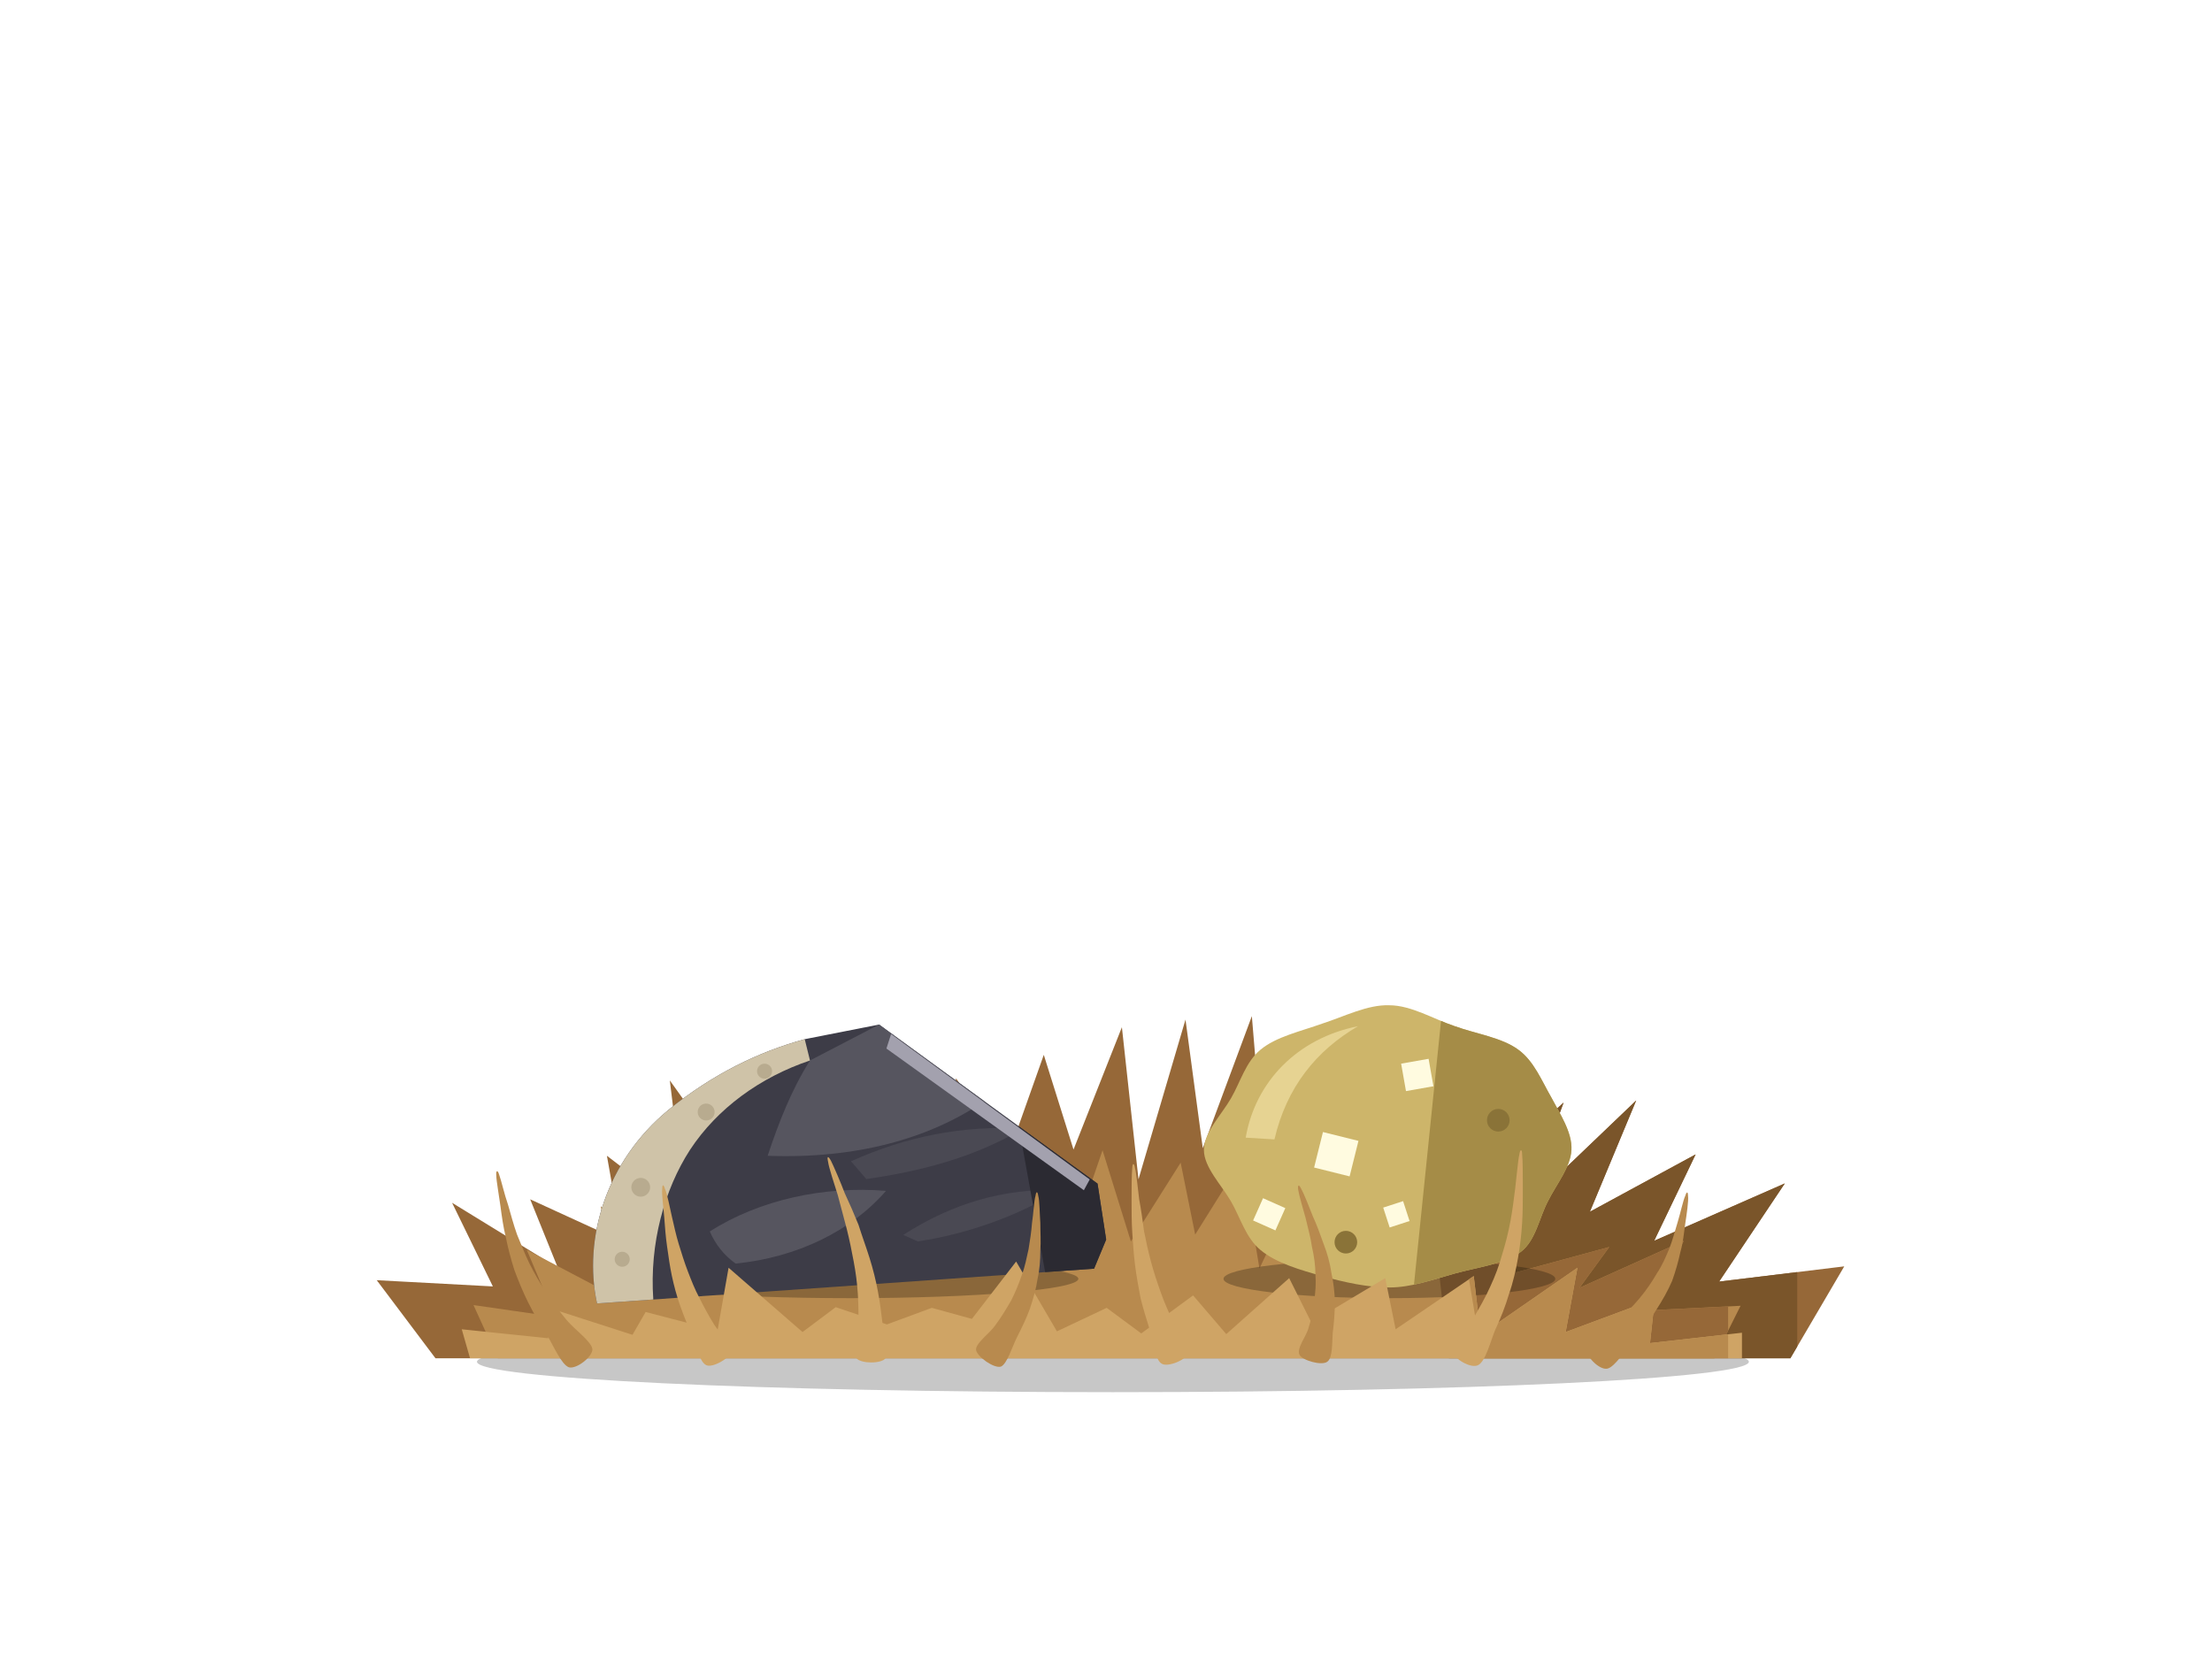
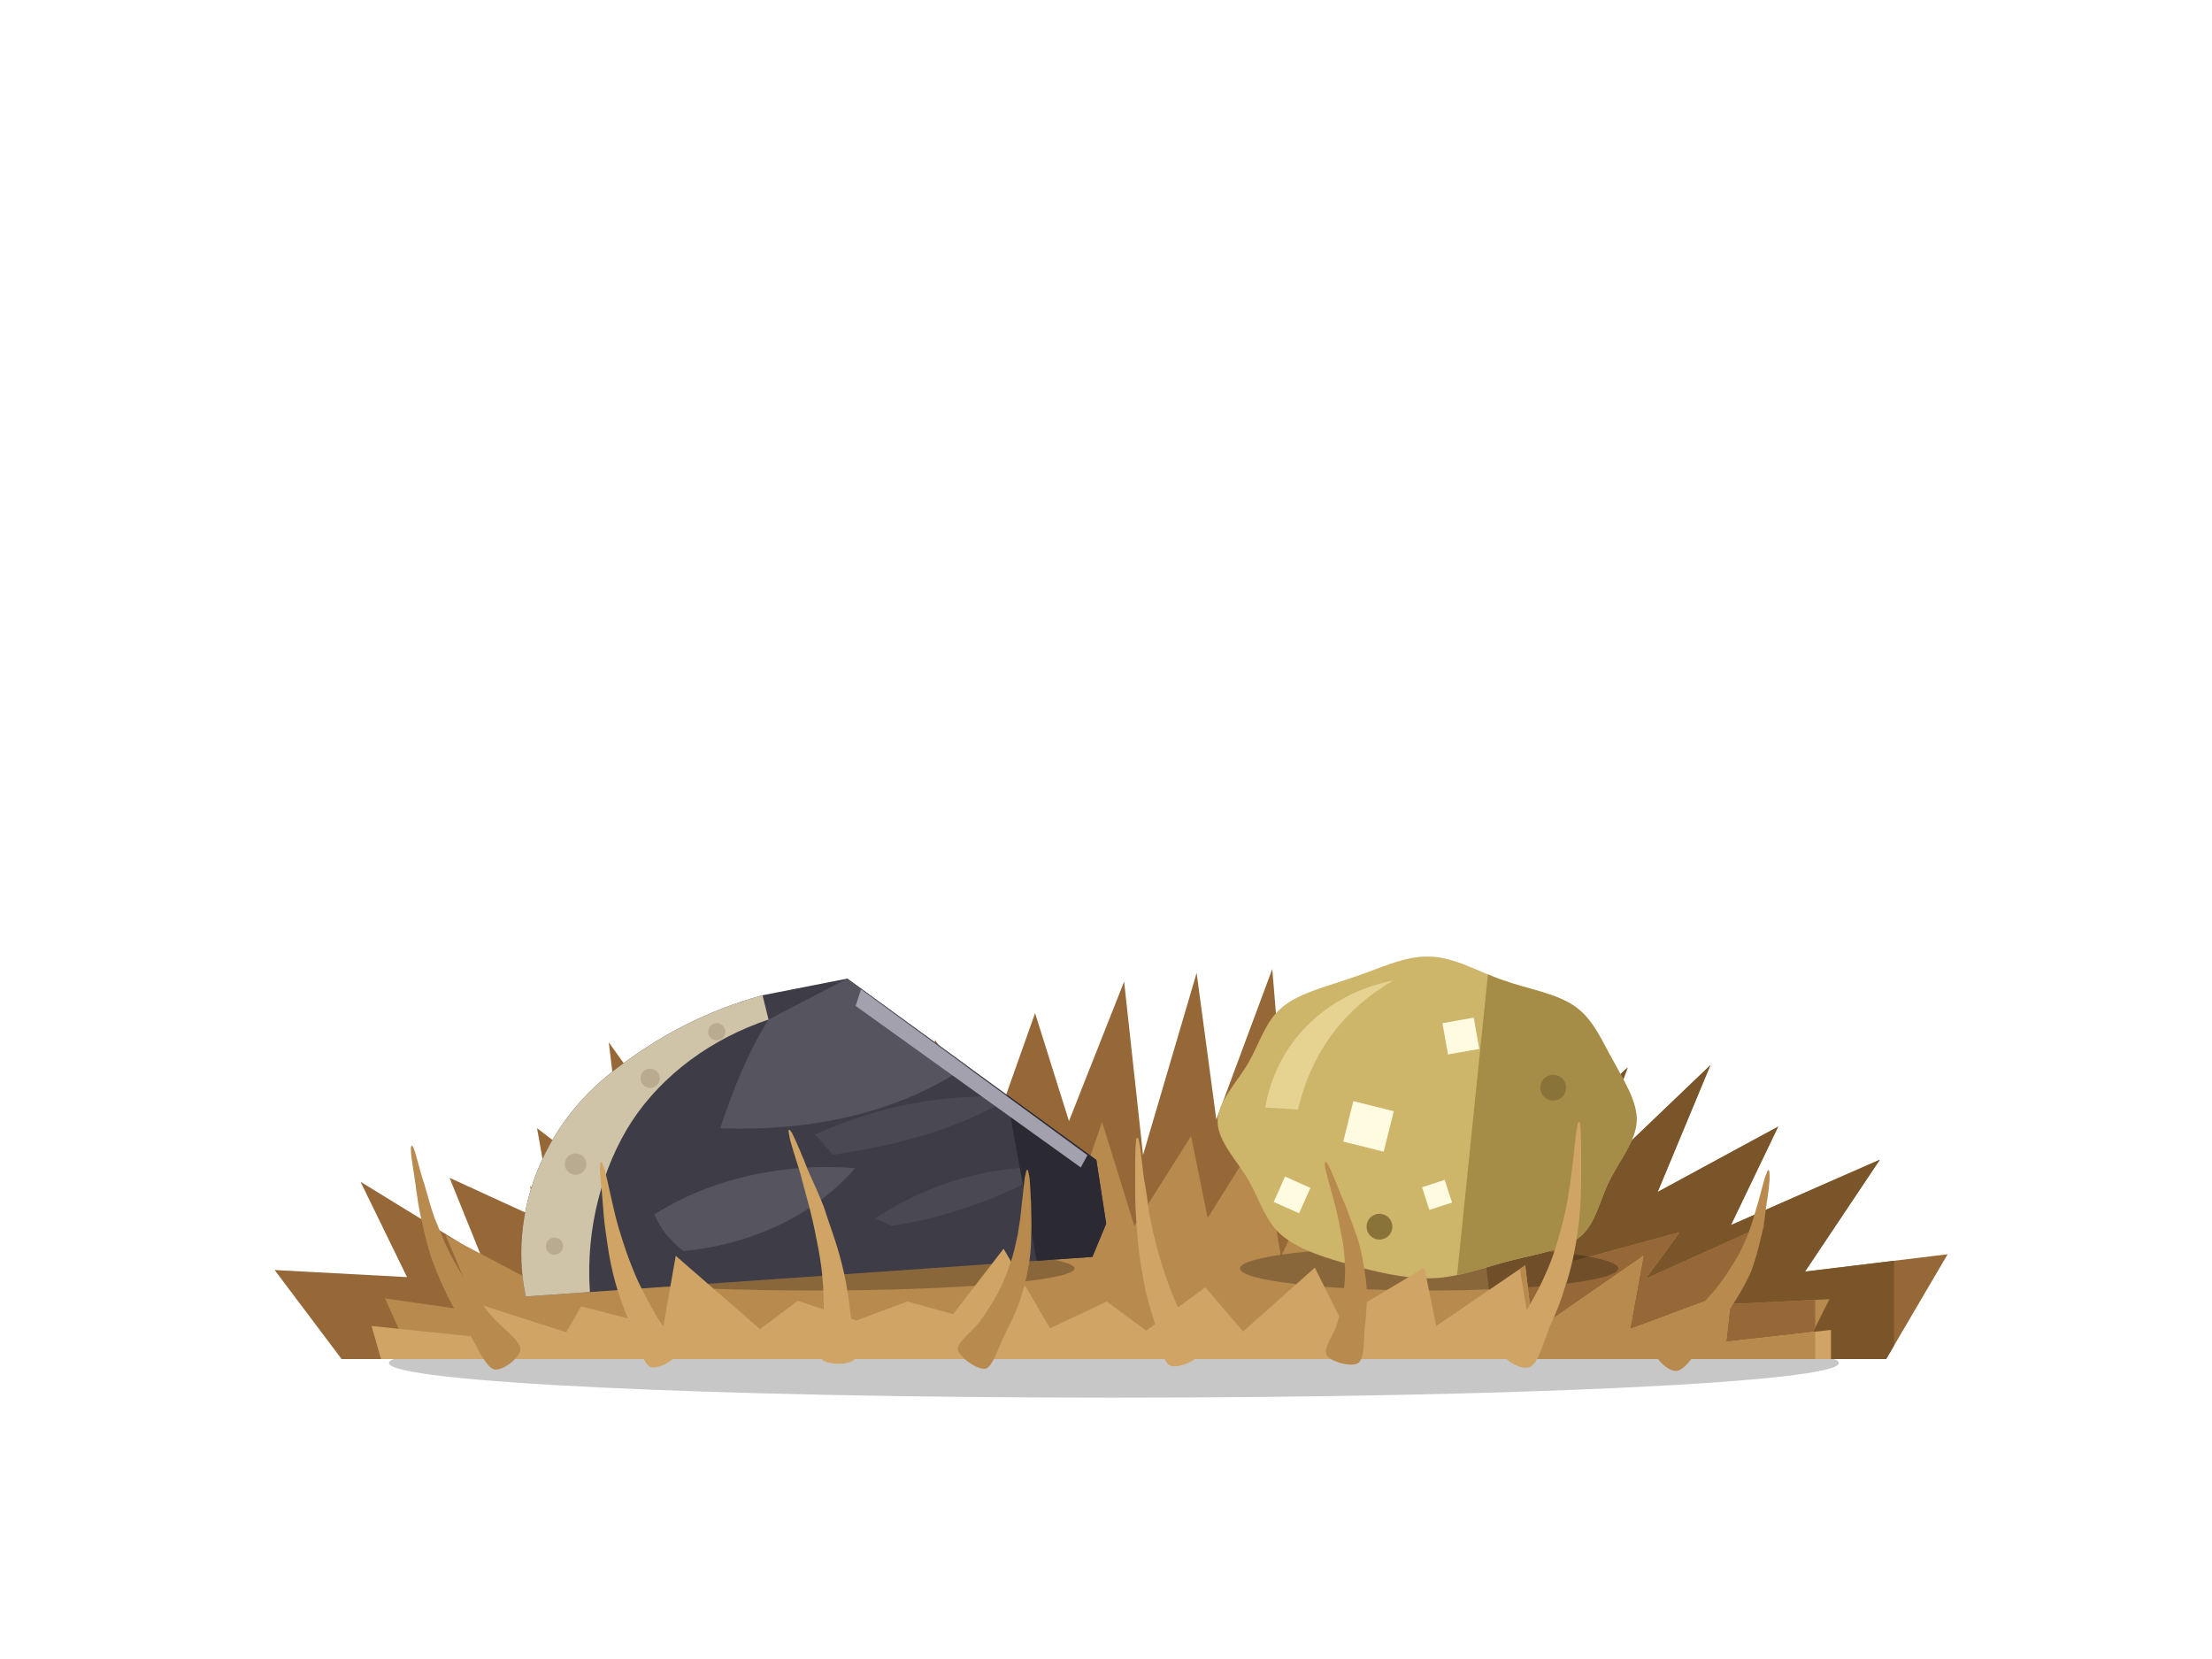
<svg xmlns="http://www.w3.org/2000/svg" width="320" height="240" viewBox="0 0 320 240">
-   <ellipse cx="161" cy="197" rx="92" ry="4.4" fill="#000" opacity=".22" />
-   <clipPath id="hsg-back">
-     <path d="M63 196.5L54.5 185.2L71.3 186.1L65.4 174L80.7 183.4L76.7 173.5L90 179.6L87.8 167.2L99.3 176L96.9 156.3L108.7 172.8L108.1 162.6L118 169.5L119.1 155.3L127.3 169.8L129.8 160.6L136.7 169.7L138.3 156L146 166.7L151 152.6L155.3 166.3L162.3 148.6L164.7 170.6L171.5 147.5L174 166.1L181.1 147L183.3 173.5L194.4 158.3L192.7 171.8L203.1 153.8L202 172.3L213.9 159.4L211.3 173.2L226.2 159.5L220.7 174.5L236.7 159.2L230 175.3L245.3 167L239.3 179.5L258.2 171.2L248.7 185.4L266.8 183.2L259 196.5Z" />
-   </clipPath>
-   <path fill="#966838" d="M63 196.5L54.5 185.2L71.3 186.1L65.4 174L80.7 183.4L76.7 173.5L90 179.6L87.8 167.2L99.3 176L96.9 156.3L108.7 172.8L108.1 162.6L118 169.5L119.1 155.3L127.3 169.8L129.8 160.6L136.7 169.7L138.3 156L146 166.7L151 152.6L155.3 166.3L162.3 148.6L164.7 170.6L171.5 147.5L174 166.1L181.1 147L183.3 173.5L194.4 158.3L192.7 171.8L203.1 153.8L202 172.3L213.9 159.4L211.3 173.2L226.2 159.5L220.7 174.5L236.7 159.2L230 175.3L245.3 167L239.3 179.5L258.2 171.2L248.7 185.4L266.8 183.2L259 196.5Z" />
-   <path clip-path="url(#hsg-back)" fill="#7a552a" d="M206 110H260V200H214Z" />
-   <clipPath id="hsg-mid">
-     <path d="M72 196.5L68.5 188.8L80.3 190.5L76.2 180.8L89.5 187.8L86.9 174.5L98.8 184.6L98 175.1L108.1 183.7L109.4 175.2L117.3 184.6L117.3 173.3L126.6 183L130.3 170.5L135.8 181.8L138.6 172.5L145.1 178.1L150 172.5L154.4 181.3L159.5 166.4L163.6 179.6L170.8 168.2L172.9 178.6L179.6 167.9L182.2 183.5L190.9 165.3L191.4 183.4L201.5 166.8L200.7 181.5L210.9 169.4L209.9 184.3L220.8 172L219.2 184.1L232.8 180.4L228.5 186.3L243.6 179.5L237.7 189.6L251.8 188.9L248 196.5Z" />
-   </clipPath>
-   <path fill="#b88a4e" d="M72 196.5L68.5 188.8L80.3 190.5L76.2 180.8L89.5 187.8L86.9 174.5L98.8 184.6L98 175.1L108.1 183.7L109.4 175.2L117.3 184.6L117.3 173.3L126.6 183L130.3 170.5L135.8 181.8L138.6 172.5L145.1 178.1L150 172.5L154.4 181.3L159.5 166.4L163.6 179.6L170.8 168.2L172.9 178.6L179.6 167.9L182.2 183.5L190.9 165.3L191.4 183.4L201.5 166.8L200.7 181.5L210.9 169.4L209.9 184.3L220.8 172L219.2 184.1L232.8 180.4L228.5 186.3L243.6 179.5L237.7 189.6L251.8 188.9L248 196.5Z" />
-   <path clip-path="url(#hsg-mid)" fill="#966838" d="M202 130H250V200H210Z" />
-   <ellipse cx="123" cy="185" rx="33" ry="2.8" fill="#000" opacity=".25" />
-   <g transform="translate(123 186) rotate(-4) scale(1.36)">
-     <clipPath id="hsg-fl">
-       <path d="M-27 0C-28-7-25-15-18-20C-13-23.5-8-25.5-3-26.5L5-27.5 27-9 27.5-3 26 0Z" />
+   <g transform="translate(-22.4 -27.4) scale(1.14)">
+     <ellipse cx="161" cy="197" rx="92" ry="4.4" fill="#000" opacity=".22" />
+     <clipPath id="hsg-back">
+       <path d="M63 196.5L54.5 185.2L71.3 186.1L65.4 174L80.7 183.4L76.7 173.5L90 179.6L87.8 167.2L99.3 176L96.9 156.3L108.7 172.8L108.1 162.6L118 169.5L119.1 155.3L127.3 169.8L129.8 160.6L136.7 169.7L138.3 156L146 166.7L151 152.6L155.3 166.3L162.3 148.6L164.7 170.6L171.5 147.5L174 166.1L181.1 147L183.3 173.5L194.4 158.3L192.7 171.8L203.1 153.8L202 172.3L213.9 159.4L211.3 173.2L226.2 159.5L220.7 174.5L236.7 159.2L230 175.3L245.3 167L239.3 179.5L258.2 171.2L248.7 185.4L266.8 183.2L259 196.5Z" />
    </clipPath>
-     <path fill="#3d3c47" d="M-27 0C-28-7-25-15-18-20C-13-23.5-8-25.5-3-26.5L5-27.5 27-9 27.5-3 26 0Z" />
-     <g clip-path="url(#hsg-fl)">
-       <path fill="#56555f" d="M-2.6-24.2 5-27.5 15.6-18.6C9.5-15 1.5-13.4-7.8-14.4C-6.4-17.8-4.8-21.2-2.6-24.2Z" />
-       <path fill="#56555f" d="M-14.5-6.8C-9-9.8-2-10.8 4.5-9.8C.5-5.8-5.4-3.4-12-3.2C-13.2-4.2-14-5.4-14.5-6.8Z" />
-       <path fill="#4a4953" d="M1-13.2C7-15.4 13-16.2 19.5-15.4C14-12.6 8-11.6 2.5-11.2Z M6-5C11.5-8 17-9.2 23-8.6C18-6 12.5-4.6 7.5-4.2Z" />
-       <path fill="#2b2a32" d="M17.5-30H31V2H21Z" />
-       <path fill="#cfc3a8" d="M-27 0C-28-7-25-15-18-20C-13-23.5-8-25.5-3-26.5L-2.6-24.2C-8-22.8-12.8-19.8-16-15.6C-19-11.6-21-6-21 0Z" />
-       <g fill="#b8ab8f">
-         <circle cx="-21.5" cy="-12" r="1" />
-         <circle cx="-14" cy="-19.5" r=".9" />
-         <circle cx="-24" cy="-4.5" r=".8" />
-         <circle cx="-7.5" cy="-23.4" r=".8" />
+     <path fill="#966838" d="M63 196.5L54.5 185.2L71.3 186.1L65.4 174L80.7 183.4L76.7 173.5L90 179.6L87.8 167.2L99.3 176L96.9 156.3L108.7 172.8L108.1 162.6L118 169.5L119.1 155.3L127.3 169.8L129.8 160.6L136.7 169.7L138.3 156L146 166.7L151 152.6L155.3 166.3L162.3 148.6L164.7 170.6L171.5 147.5L174 166.1L181.1 147L183.3 173.5L194.4 158.3L192.7 171.8L203.1 153.8L202 172.3L213.9 159.4L211.3 173.2L226.2 159.5L220.7 174.5L236.7 159.2L230 175.3L245.3 167L239.3 179.5L258.2 171.2L248.7 185.4L266.8 183.2L259 196.5Z" />
+     <path clip-path="url(#hsg-back)" fill="#7a552a" d="M206 110H260V200H214Z" />
+     <clipPath id="hsg-mid">
+       <path d="M72 196.5L68.5 188.8L80.3 190.5L76.2 180.8L89.5 187.8L86.9 174.5L98.8 184.6L98 175.1L108.1 183.7L109.4 175.2L117.3 184.6L117.3 173.3L126.6 183L130.3 170.5L135.8 181.8L138.6 172.5L145.1 178.1L150 172.5L154.4 181.3L159.5 166.4L163.6 179.6L170.8 168.2L172.9 178.6L179.6 167.9L182.2 183.5L190.9 165.3L191.4 183.4L201.5 166.8L200.7 181.5L210.9 169.4L209.9 184.3L220.8 172L219.2 184.1L232.8 180.4L228.5 186.3L243.6 179.5L237.7 189.6L251.8 188.9L248 196.5Z" />
+     </clipPath>
+     <path fill="#b88a4e" d="M72 196.5L68.5 188.8L80.3 190.5L76.2 180.8L89.5 187.8L86.9 174.5L98.8 184.6L98 175.1L108.1 183.7L109.4 175.2L117.3 184.6L117.3 173.3L126.6 183L130.3 170.5L135.8 181.8L138.6 172.5L145.1 178.1L150 172.5L154.4 181.3L159.5 166.4L163.6 179.6L170.8 168.2L172.9 178.6L179.6 167.9L182.2 183.5L190.9 165.3L191.4 183.4L201.5 166.8L200.7 181.5L210.9 169.4L209.9 184.3L220.8 172L219.2 184.1L232.8 180.4L228.5 186.3L243.6 179.5L237.7 189.6L251.8 188.9L248 196.5Z" />
+     <path clip-path="url(#hsg-mid)" fill="#966838" d="M202 130H250V200H210Z" />
+     <ellipse cx="123" cy="185" rx="33" ry="2.8" fill="#000" opacity=".25" />
+     <g transform="translate(123 186) rotate(-4) scale(1.36)">
+       <clipPath id="hsg-fl">
+         <path d="M-27 0C-28-7-25-15-18-20C-13-23.5-8-25.5-3-26.5L5-27.5 27-9 27.5-3 26 0Z" />
+       </clipPath>
+       <path fill="#3d3c47" d="M-27 0C-28-7-25-15-18-20C-13-23.5-8-25.5-3-26.5L5-27.5 27-9 27.5-3 26 0Z" />
+       <g clip-path="url(#hsg-fl)">
+         <path fill="#56555f" d="M-2.6-24.2 5-27.5 15.6-18.6C9.5-15 1.5-13.4-7.8-14.4C-6.4-17.8-4.8-21.2-2.6-24.2Z" />
+         <path fill="#56555f" d="M-14.5-6.8C-9-9.8-2-10.8 4.5-9.8C.5-5.8-5.4-3.4-12-3.2C-13.2-4.2-14-5.4-14.5-6.8Z" />
+         <path fill="#4a4953" d="M1-13.2C7-15.4 13-16.2 19.5-15.4C14-12.6 8-11.6 2.5-11.2Z M6-5C11.5-8 17-9.2 23-8.6C18-6 12.5-4.6 7.5-4.2Z" />
+         <path fill="#2b2a32" d="M17.5-30H31V2H21Z" />
+         <path fill="#cfc3a8" d="M-27 0C-28-7-25-15-18-20C-13-23.5-8-25.5-3-26.5L-2.6-24.2C-8-22.8-12.8-19.8-16-15.6C-19-11.6-21-6-21 0Z" />
+         <g fill="#b8ab8f">
+           <circle cx="-21.5" cy="-12" r="1" />
+           <circle cx="-14" cy="-19.5" r=".9" />
+           <circle cx="-24" cy="-4.5" r=".8" />
+           <circle cx="-7.5" cy="-23.4" r=".8" />
+         </g>
+       </g>
+       <path fill="#a3a1ae" d="M6.2-26.4 26.2-9.5 25.5-8.4 5.6-24.9Z" />
+     </g>
+     <ellipse cx="201" cy="185" rx="24" ry="2.8" fill="#000" opacity=".25" />
+     <g transform="translate(201 186) scale(1.26)">
+       <clipPath id="hsg-nd">
+         <path d="M0-32.2C2.5-32.2 5.1-30.6 7.5-29.8C10-28.9 12.9-28.5 14.8-27.1C16.6-25.8 17.5-23.5 18.6-21.6C19.6-19.7 21-17.6 20.9-15.6C20.8-13.6 19.2-11.7 18.2-9.7C17.2-7.8 16.8-5.2 15.1-3.9C13.3-2.5 10-2.1 7.5-1.4C5-0.7 2.5 0.2 0 0.2C-2.5 0.2-5.2-0.4-7.7-1.1C-10.2-1.8-13-2.6-14.8-4.1C-16.5-5.5-17.1-7.8-18.2-9.7C-19.3-11.6-21.3-13.6-21.3-15.6C-21.3-17.6-19.3-19.6-18.2-21.5C-17.1-23.4-16.5-25.7-14.8-27.1C-13-28.6-10.2-29.2-7.7-30.1C-5.2-30.9-2.5-32.3 0-32.2Z" />
+       </clipPath>
+       <path fill="#cdb56a" d="M0-32.2C2.5-32.2 5.1-30.6 7.5-29.8C10-28.9 12.9-28.5 14.8-27.1C16.6-25.8 17.5-23.5 18.6-21.6C19.6-19.7 21-17.6 20.9-15.6C20.8-13.6 19.2-11.7 18.2-9.7C17.2-7.8 16.8-5.2 15.1-3.9C13.3-2.5 10-2.1 7.5-1.4C5-0.7 2.5 0.2 0 0.2C-2.5 0.2-5.2-0.4-7.7-1.1C-10.2-1.8-13-2.6-14.8-4.1C-16.5-5.5-17.1-7.8-18.2-9.7C-19.3-11.6-21.3-13.6-21.3-15.6C-21.3-17.6-19.3-19.6-18.2-21.5C-17.1-23.4-16.5-25.7-14.8-27.1C-13-28.6-10.2-29.2-7.7-30.1C-5.2-30.9-2.5-32.3 0-32.2Z" />
+       <g clip-path="url(#hsg-nd)">
+         <path fill="#a58c47" d="M6.5-36H26V3H2.5Z" />
+         <path fill="#e6d392" d="M-16.5-17C-15.4-23.4-10.6-28.4-3.6-29.8C-8.4-27-11.8-22.8-13.2-16.8Z" />
+         <g fill="#8a7338">
+           <circle cx="-5" cy="-5" r="1.3" />
+           <circle cx="12.5" cy="-19" r="1.3" />
+         </g>
+       </g>
+       <g fill="#fffbe0">
+         <rect x="-8.2" y="-17.2" width="4.2" height="4.2" transform="rotate(14 -6.1 -15.1)" />
+         <rect x="1.6" y="-25.8" width="3.2" height="3.2" transform="rotate(-10 3.2 -24.2)" />
+         <rect x="-15.2" y="-9.6" width="2.8" height="2.8" transform="rotate(24 -13.8 -8.2)" />
+         <rect x="-.4" y="-9.4" width="2.4" height="2.4" transform="rotate(-18 .8 -8.2)" />
      </g>
    </g>
-     <path fill="#a3a1ae" d="M6.2-26.4 26.2-9.5 25.5-8.4 5.6-24.9Z" />
+     <clipPath id="hsg-front">
+       <path d="M68 196.5L66.8 192.3L79.3 193.6L80 189.4L91.5 193.1L93.4 189.8L103.8 192.5L105.4 183.4L116.1 192.7L120.9 189.1L128.3 191.6L134.8 189.2L140.6 190.8L147 182.5L152.9 192.6L160.1 189.2L165.1 192.9L172.6 187.4L177.4 193L186.5 184.9L189.7 191.3L200.4 184.9L201.9 192.3L213.2 184.6L214.2 193.1L228.2 183.4L226.5 192.7L239.4 187.9L238.7 194.3L252 192.8L252 196.5Z" />
+     </clipPath>
+     <path fill="#cfa465" d="M68 196.5L66.8 192.3L79.3 193.6L80 189.4L91.5 193.1L93.4 189.8L103.8 192.5L105.4 183.4L116.1 192.7L120.9 189.1L128.3 191.6L134.8 189.2L140.6 190.8L147 182.5L152.9 192.6L160.1 189.2L165.1 192.9L172.6 187.4L177.4 193L186.5 184.9L189.7 191.3L200.4 184.9L201.9 192.3L213.2 184.6L214.2 193.1L228.2 183.4L226.5 192.7L239.4 187.9L238.7 194.3L252 192.8L252 196.5Z" />
+     <path clip-path="url(#hsg-front)" fill="#b88a4e" d="M210 170H250V200H215Z" />
+     <path fill="#b88a4e" d="M85.7 195.2C85.6 194.1 83.2 192.4 82 191C80.9 189.7 79.9 188.3 79 186.9C78.1 185.6 77.3 184.2 76.6 182.8C75.9 181.4 75.4 180 74.8 178.6C74.3 177.2 73.9 175.7 73.5 174.3C73 172.9 72.5 170.7 72.2 169.9C72 169.2 71.7 169.3 71.8 170.1C71.8 170.8 72.2 173 72.4 174.5C72.6 176 72.8 177.5 73.2 179.1C73.5 180.6 73.9 182.1 74.4 183.7C75 185.3 75.6 186.8 76.4 188.4C77.2 190 78.1 191.6 79.1 193.1C80.1 194.7 81.2 197.4 82.3 197.8C83.4 198.1 85.7 196.3 85.7 195.2Z" />
+     <path fill="#cfa465" d="M105.8 195.5C106 194.5 104.1 192.9 103.3 191.6C102.5 190.3 101.8 189 101.2 187.8C100.5 186.5 100 185.2 99.5 183.9C99 182.6 98.6 181.3 98.2 180C97.8 178.7 97.5 177.3 97.2 176C96.9 174.7 96.5 172.6 96.2 172C96 171.3 95.8 171.3 95.8 172C95.7 172.7 96 174.8 96.1 176.2C96.2 177.6 96.3 178.9 96.5 180.3C96.7 181.7 96.9 183.2 97.2 184.6C97.5 186 97.9 187.5 98.4 188.9C98.9 190.3 99.5 191.8 100.1 193.2C100.8 194.7 101.2 197.1 102.2 197.5C103.1 197.9 105.6 196.5 105.8 195.5Z" />
+     <path fill="#cfa465" d="M128.1 196.5C128.7 195.7 127.9 193.3 127.7 191.7C127.5 190 127.3 188.4 127 186.8C126.7 185.2 126.3 183.6 125.8 182C125.3 180.4 124.7 178.8 124.2 177.2C123.6 175.7 122.9 174.1 122.2 172.6C121.6 171 120.6 168.7 120.2 167.9C119.8 167.2 119.6 167.2 119.8 168.1C119.9 168.9 120.7 171.3 121.2 172.9C121.6 174.5 122.1 176.2 122.5 177.8C122.9 179.4 123.2 180.9 123.5 182.5C123.8 184.1 124 185.6 124.1 187.2C124.2 188.8 124.2 190.3 124.2 191.8C124.1 193.4 123.2 195.8 123.9 196.5C124.6 197.3 127.5 197.3 128.1 196.5Z" />
+     <path fill="#b88a4e" d="M144.8 197.7C145.7 197.3 146.4 194.9 147.1 193.5C147.8 192.1 148.5 190.7 149 189.3C149.5 187.8 149.9 186.4 150.1 185C150.4 183.7 150.5 182.3 150.5 180.9C150.6 179.6 150.5 178.3 150.5 176.9C150.4 175.6 150.4 173.7 150.2 173C150.1 172.3 149.9 172.3 149.8 173C149.6 173.6 149.5 175.6 149.3 176.9C149.2 178.2 149 179.5 148.8 180.7C148.5 182 148.3 183.2 147.8 184.5C147.4 185.7 146.9 186.9 146.3 188.1C145.6 189.3 144.9 190.5 144 191.7C143.2 192.9 141.1 194.3 141.2 195.3C141.4 196.3 143.8 198 144.8 197.7Z" />
+     <path fill="#cfa465" d="M171.9 195.7C172.2 194.7 170.4 192.7 169.7 191.3C169.1 189.8 168.4 188.4 167.9 186.9C167.4 185.5 166.9 184 166.5 182.5C166.1 181 165.8 179.6 165.5 178.1C165.3 176.6 165.1 175.1 164.8 173.5C164.6 172 164.4 169.7 164.2 169C164.1 168.2 163.8 168.2 163.8 169C163.7 169.8 163.7 172.1 163.7 173.6C163.7 175.2 163.7 176.7 163.8 178.3C163.9 179.8 164 181.4 164.2 183C164.4 184.6 164.7 186.2 165 187.8C165.4 189.4 165.9 191 166.4 192.6C166.9 194.2 167.1 196.8 168.1 197.3C169 197.8 171.7 196.7 171.9 195.7Z" />
+     <path fill="#b88a4e" d="M192 197C192.8 196.5 192.7 194.2 192.8 192.8C193 191.3 193.1 189.8 193.1 188.4C193.1 187 192.9 185.5 192.6 184.1C192.4 182.7 192 181.3 191.5 180C191 178.6 190.5 177.2 189.9 175.9C189.4 174.6 188.6 172.6 188.2 171.9C187.9 171.3 187.7 171.4 187.8 172.1C187.9 172.8 188.5 174.9 188.9 176.3C189.2 177.6 189.6 179 189.8 180.4C190.1 181.7 190.3 183.1 190.3 184.4C190.4 185.7 190.3 187 190.1 188.3C190 189.5 189.7 190.8 189.3 192.1C189 193.3 187.5 195.1 188 196C188.4 196.8 191.2 197.6 192 197Z" />
+     <path fill="#cfa465" d="M213.8 197.5C214.9 197 215.6 194.1 216.3 192.4C217.1 190.7 217.8 188.9 218.3 187.2C218.9 185.5 219.3 183.7 219.6 182C219.9 180.3 220.1 178.6 220.2 176.9C220.3 175.3 220.3 173.6 220.3 172C220.3 170.3 220.3 167.8 220.2 167C220.2 166.2 219.9 166.2 219.8 167C219.6 167.8 219.4 170.3 219.2 171.9C219 173.5 218.8 175.1 218.5 176.7C218.2 178.3 217.8 179.9 217.3 181.5C216.9 183 216.3 184.6 215.6 186.1C214.9 187.7 214 189.2 213.1 190.8C212.2 192.3 210.1 194.4 210.2 195.5C210.3 196.6 212.8 198 213.8 197.5Z" />
+     <path fill="#b88a4e" d="M232.5 198C233.6 197.8 235.2 195.2 236.4 193.8C237.5 192.4 238.7 191 239.6 189.5C240.5 188.1 241.3 186.7 241.9 185.3C242.4 183.9 242.8 182.5 243.1 181.1C243.5 179.7 243.6 178.4 243.8 177C244 175.7 244.3 173.7 244.2 173C244.2 172.4 244 172.3 243.8 173C243.5 173.6 243.1 175.5 242.7 176.8C242.3 178.1 242 179.3 241.5 180.6C241 181.8 240.5 183 239.7 184.2C239 185.4 238.2 186.6 237.2 187.8C236.2 189 235 190.2 233.7 191.4C232.5 192.6 229.8 193.9 229.5 195C229.3 196.1 231.3 198.2 232.5 198Z" />
  </g>
-   <ellipse cx="201" cy="185" rx="24" ry="2.8" fill="#000" opacity=".25" />
-   <g transform="translate(201 186) scale(1.26)">
-     <clipPath id="hsg-nd">
-       <path d="M0 -32.2C2.5 -32.2 5.1 -30.6 7.5 -29.8C10 -28.9 12.9 -28.5 14.8 -27.1C16.6 -25.8 17.5 -23.5 18.6 -21.6C19.6 -19.7 21 -17.6 20.9 -15.6C20.8 -13.6 19.2 -11.7 18.2 -9.7C17.2 -7.8 16.8 -5.2 15.1 -3.9C13.3 -2.5 10 -2.1 7.5 -1.4C5 -0.7 2.5 0.2 0 0.2C-2.5 0.2 -5.2 -0.4 -7.7 -1.1C-10.2 -1.8 -13 -2.6 -14.8 -4.1C-16.5 -5.5 -17.1 -7.8 -18.2 -9.7C-19.3 -11.6 -21.3 -13.6 -21.3 -15.6C-21.3 -17.6 -19.3 -19.6 -18.2 -21.5C-17.1 -23.4 -16.5 -25.7 -14.8 -27.1C-13 -28.6 -10.2 -29.2 -7.7 -30.1C-5.2 -30.9 -2.5 -32.3 0 -32.2Z" />
-     </clipPath>
-     <path fill="#cdb56a" d="M0 -32.2C2.5 -32.2 5.1 -30.6 7.5 -29.8C10 -28.9 12.9 -28.5 14.8 -27.1C16.6 -25.8 17.5 -23.5 18.6 -21.6C19.6 -19.7 21 -17.6 20.9 -15.6C20.8 -13.6 19.2 -11.7 18.2 -9.7C17.2 -7.8 16.8 -5.2 15.1 -3.9C13.3 -2.5 10 -2.1 7.5 -1.4C5 -0.7 2.5 0.2 0 0.2C-2.5 0.2 -5.2 -0.4 -7.7 -1.1C-10.2 -1.8 -13 -2.6 -14.8 -4.1C-16.5 -5.5 -17.1 -7.8 -18.2 -9.7C-19.3 -11.6 -21.3 -13.6 -21.3 -15.6C-21.3 -17.6 -19.3 -19.6 -18.2 -21.5C-17.1 -23.4 -16.5 -25.7 -14.8 -27.1C-13 -28.6 -10.2 -29.2 -7.7 -30.1C-5.2 -30.9 -2.5 -32.3 0 -32.2Z" />
-     <g clip-path="url(#hsg-nd)">
-       <path fill="#a58c47" d="M6.5-36H26V3H2.5Z" />
-       <path fill="#e6d392" d="M-16.5-17C-15.4-23.4-10.6-28.4-3.6-29.8C-8.4-27-11.8-22.8-13.2-16.8Z" />
-       <g fill="#8a7338">
-         <circle cx="-5" cy="-5" r="1.3" />
-         <circle cx="12.5" cy="-19" r="1.3" />
-       </g>
-     </g>
-     <g fill="#fffbe0">
-       <rect x="-8.2" y="-17.2" width="4.2" height="4.2" transform="rotate(14 -6.1 -15.1)" />
-       <rect x="1.6" y="-25.8" width="3.2" height="3.2" transform="rotate(-10 3.2 -24.2)" />
-       <rect x="-15.2" y="-9.6" width="2.8" height="2.8" transform="rotate(24 -13.8 -8.2)" />
-       <rect x="-.4" y="-9.4" width="2.4" height="2.4" transform="rotate(-18 .8 -8.2)" />
-     </g>
-   </g>
-   <clipPath id="hsg-front">
-     <path d="M68 196.5L66.8 192.3L79.3 193.6L80 189.4L91.5 193.1L93.4 189.8L103.8 192.5L105.4 183.4L116.1 192.7L120.9 189.1L128.3 191.6L134.8 189.2L140.6 190.8L147 182.5L152.9 192.6L160.1 189.2L165.1 192.9L172.6 187.4L177.4 193L186.5 184.9L189.7 191.3L200.4 184.9L201.9 192.3L213.2 184.6L214.2 193.1L228.2 183.4L226.5 192.7L239.4 187.9L238.7 194.3L252 192.8L252 196.5Z" />
-   </clipPath>
-   <path fill="#cfa465" d="M68 196.5L66.8 192.3L79.3 193.6L80 189.4L91.5 193.1L93.4 189.8L103.8 192.5L105.4 183.4L116.1 192.7L120.9 189.1L128.3 191.6L134.8 189.2L140.6 190.8L147 182.5L152.9 192.6L160.1 189.2L165.1 192.9L172.6 187.4L177.4 193L186.5 184.9L189.7 191.3L200.4 184.9L201.9 192.3L213.2 184.6L214.2 193.1L228.2 183.4L226.5 192.7L239.4 187.9L238.7 194.3L252 192.8L252 196.5Z" />
-   <path clip-path="url(#hsg-front)" fill="#b88a4e" d="M210 170H250V200H215Z" />
-   <path fill="#b88a4e" d="M85.7 195.2C85.6 194.1 83.2 192.4 82 191C80.9 189.7 79.9 188.3 79 186.9C78.1 185.6 77.3 184.2 76.6 182.8C75.9 181.4 75.4 180 74.8 178.6C74.3 177.2 73.9 175.7 73.5 174.3C73 172.9 72.5 170.7 72.2 169.9C72 169.2 71.7 169.3 71.8 170.1C71.8 170.8 72.2 173 72.4 174.5C72.6 176 72.8 177.5 73.2 179.1C73.5 180.6 73.9 182.1 74.4 183.7C75 185.3 75.6 186.8 76.4 188.4C77.2 190 78.1 191.6 79.1 193.1C80.1 194.7 81.2 197.4 82.3 197.8C83.4 198.1 85.7 196.3 85.7 195.2Z" />
-   <path fill="#cfa465" d="M105.8 195.5C106 194.5 104.1 192.9 103.3 191.6C102.5 190.3 101.8 189 101.2 187.8C100.5 186.5 100 185.2 99.5 183.9C99 182.6 98.6 181.3 98.2 180C97.8 178.7 97.5 177.3 97.2 176C96.9 174.7 96.5 172.6 96.2 172C96 171.3 95.8 171.3 95.8 172C95.7 172.7 96 174.8 96.1 176.2C96.2 177.6 96.3 178.9 96.5 180.3C96.7 181.7 96.9 183.2 97.2 184.6C97.5 186 97.9 187.5 98.4 188.9C98.9 190.3 99.5 191.8 100.1 193.2C100.8 194.7 101.2 197.1 102.2 197.5C103.1 197.9 105.6 196.5 105.8 195.5Z" />
-   <path fill="#cfa465" d="M128.1 196.5C128.7 195.7 127.9 193.3 127.7 191.7C127.5 190 127.3 188.4 127 186.8C126.7 185.2 126.3 183.6 125.8 182C125.3 180.4 124.7 178.8 124.2 177.2C123.6 175.7 122.9 174.1 122.2 172.6C121.6 171 120.6 168.7 120.2 167.9C119.8 167.2 119.6 167.2 119.8 168.1C119.9 168.9 120.7 171.3 121.2 172.9C121.6 174.5 122.1 176.2 122.5 177.8C122.9 179.4 123.2 180.9 123.5 182.5C123.8 184.1 124 185.6 124.1 187.2C124.2 188.8 124.2 190.3 124.2 191.8C124.1 193.4 123.2 195.8 123.9 196.5C124.6 197.3 127.5 197.3 128.1 196.5Z" />
-   <path fill="#b88a4e" d="M144.8 197.7C145.7 197.3 146.4 194.9 147.1 193.5C147.8 192.1 148.5 190.7 149 189.3C149.5 187.8 149.9 186.4 150.1 185C150.4 183.7 150.5 182.3 150.5 180.9C150.6 179.6 150.5 178.3 150.5 176.9C150.4 175.6 150.4 173.7 150.2 173C150.1 172.3 149.9 172.3 149.8 173C149.6 173.6 149.5 175.6 149.3 176.9C149.2 178.2 149 179.5 148.8 180.7C148.5 182 148.3 183.2 147.8 184.5C147.4 185.7 146.9 186.9 146.3 188.1C145.6 189.3 144.9 190.5 144 191.7C143.2 192.9 141.1 194.3 141.2 195.3C141.4 196.3 143.8 198 144.8 197.7Z" />
-   <path fill="#cfa465" d="M171.9 195.7C172.2 194.7 170.4 192.7 169.7 191.3C169.1 189.8 168.4 188.4 167.9 186.9C167.4 185.5 166.9 184 166.5 182.5C166.1 181 165.8 179.6 165.5 178.1C165.3 176.6 165.1 175.1 164.8 173.5C164.6 172 164.4 169.7 164.2 169C164.1 168.2 163.8 168.2 163.8 169C163.7 169.8 163.7 172.1 163.7 173.6C163.7 175.2 163.7 176.7 163.8 178.3C163.9 179.8 164 181.4 164.2 183C164.4 184.6 164.7 186.2 165 187.8C165.4 189.4 165.9 191 166.4 192.6C166.9 194.2 167.1 196.8 168.1 197.3C169 197.8 171.7 196.7 171.9 195.7Z" />
-   <path fill="#b88a4e" d="M192 197C192.8 196.5 192.7 194.2 192.8 192.8C193 191.3 193.1 189.8 193.1 188.4C193.1 187 192.9 185.5 192.6 184.1C192.4 182.7 192 181.3 191.5 180C191 178.6 190.5 177.2 189.9 175.9C189.4 174.6 188.6 172.6 188.2 171.9C187.9 171.3 187.7 171.4 187.8 172.1C187.9 172.8 188.5 174.9 188.9 176.3C189.2 177.6 189.6 179 189.8 180.4C190.1 181.7 190.3 183.1 190.3 184.4C190.4 185.7 190.3 187 190.1 188.3C190 189.5 189.7 190.8 189.3 192.1C189 193.3 187.5 195.1 188 196C188.4 196.8 191.2 197.6 192 197Z" />
-   <path fill="#cfa465" d="M213.8 197.5C214.9 197 215.6 194.1 216.3 192.4C217.1 190.7 217.8 188.9 218.3 187.2C218.9 185.5 219.3 183.7 219.6 182C219.9 180.3 220.1 178.6 220.2 176.9C220.3 175.3 220.3 173.6 220.3 172C220.3 170.3 220.3 167.8 220.2 167C220.2 166.2 219.9 166.2 219.8 167C219.6 167.8 219.4 170.3 219.2 171.9C219 173.5 218.8 175.1 218.5 176.7C218.2 178.3 217.8 179.9 217.3 181.5C216.9 183 216.3 184.6 215.6 186.1C214.9 187.7 214 189.2 213.1 190.8C212.2 192.3 210.1 194.4 210.2 195.5C210.3 196.6 212.8 198 213.8 197.5Z" />
-   <path fill="#b88a4e" d="M232.5 198C233.6 197.8 235.2 195.2 236.4 193.8C237.5 192.4 238.7 191 239.6 189.5C240.5 188.1 241.3 186.7 241.9 185.3C242.4 183.9 242.8 182.5 243.1 181.1C243.5 179.7 243.6 178.4 243.8 177C244 175.7 244.3 173.7 244.2 173C244.2 172.4 244 172.3 243.8 173C243.5 173.6 243.1 175.5 242.7 176.8C242.3 178.1 242 179.3 241.5 180.6C241 181.8 240.5 183 239.7 184.2C239 185.4 238.2 186.6 237.2 187.8C236.2 189 235 190.2 233.7 191.4C232.5 192.6 229.8 193.9 229.5 195C229.3 196.1 231.3 198.2 232.5 198Z" />
</svg>
